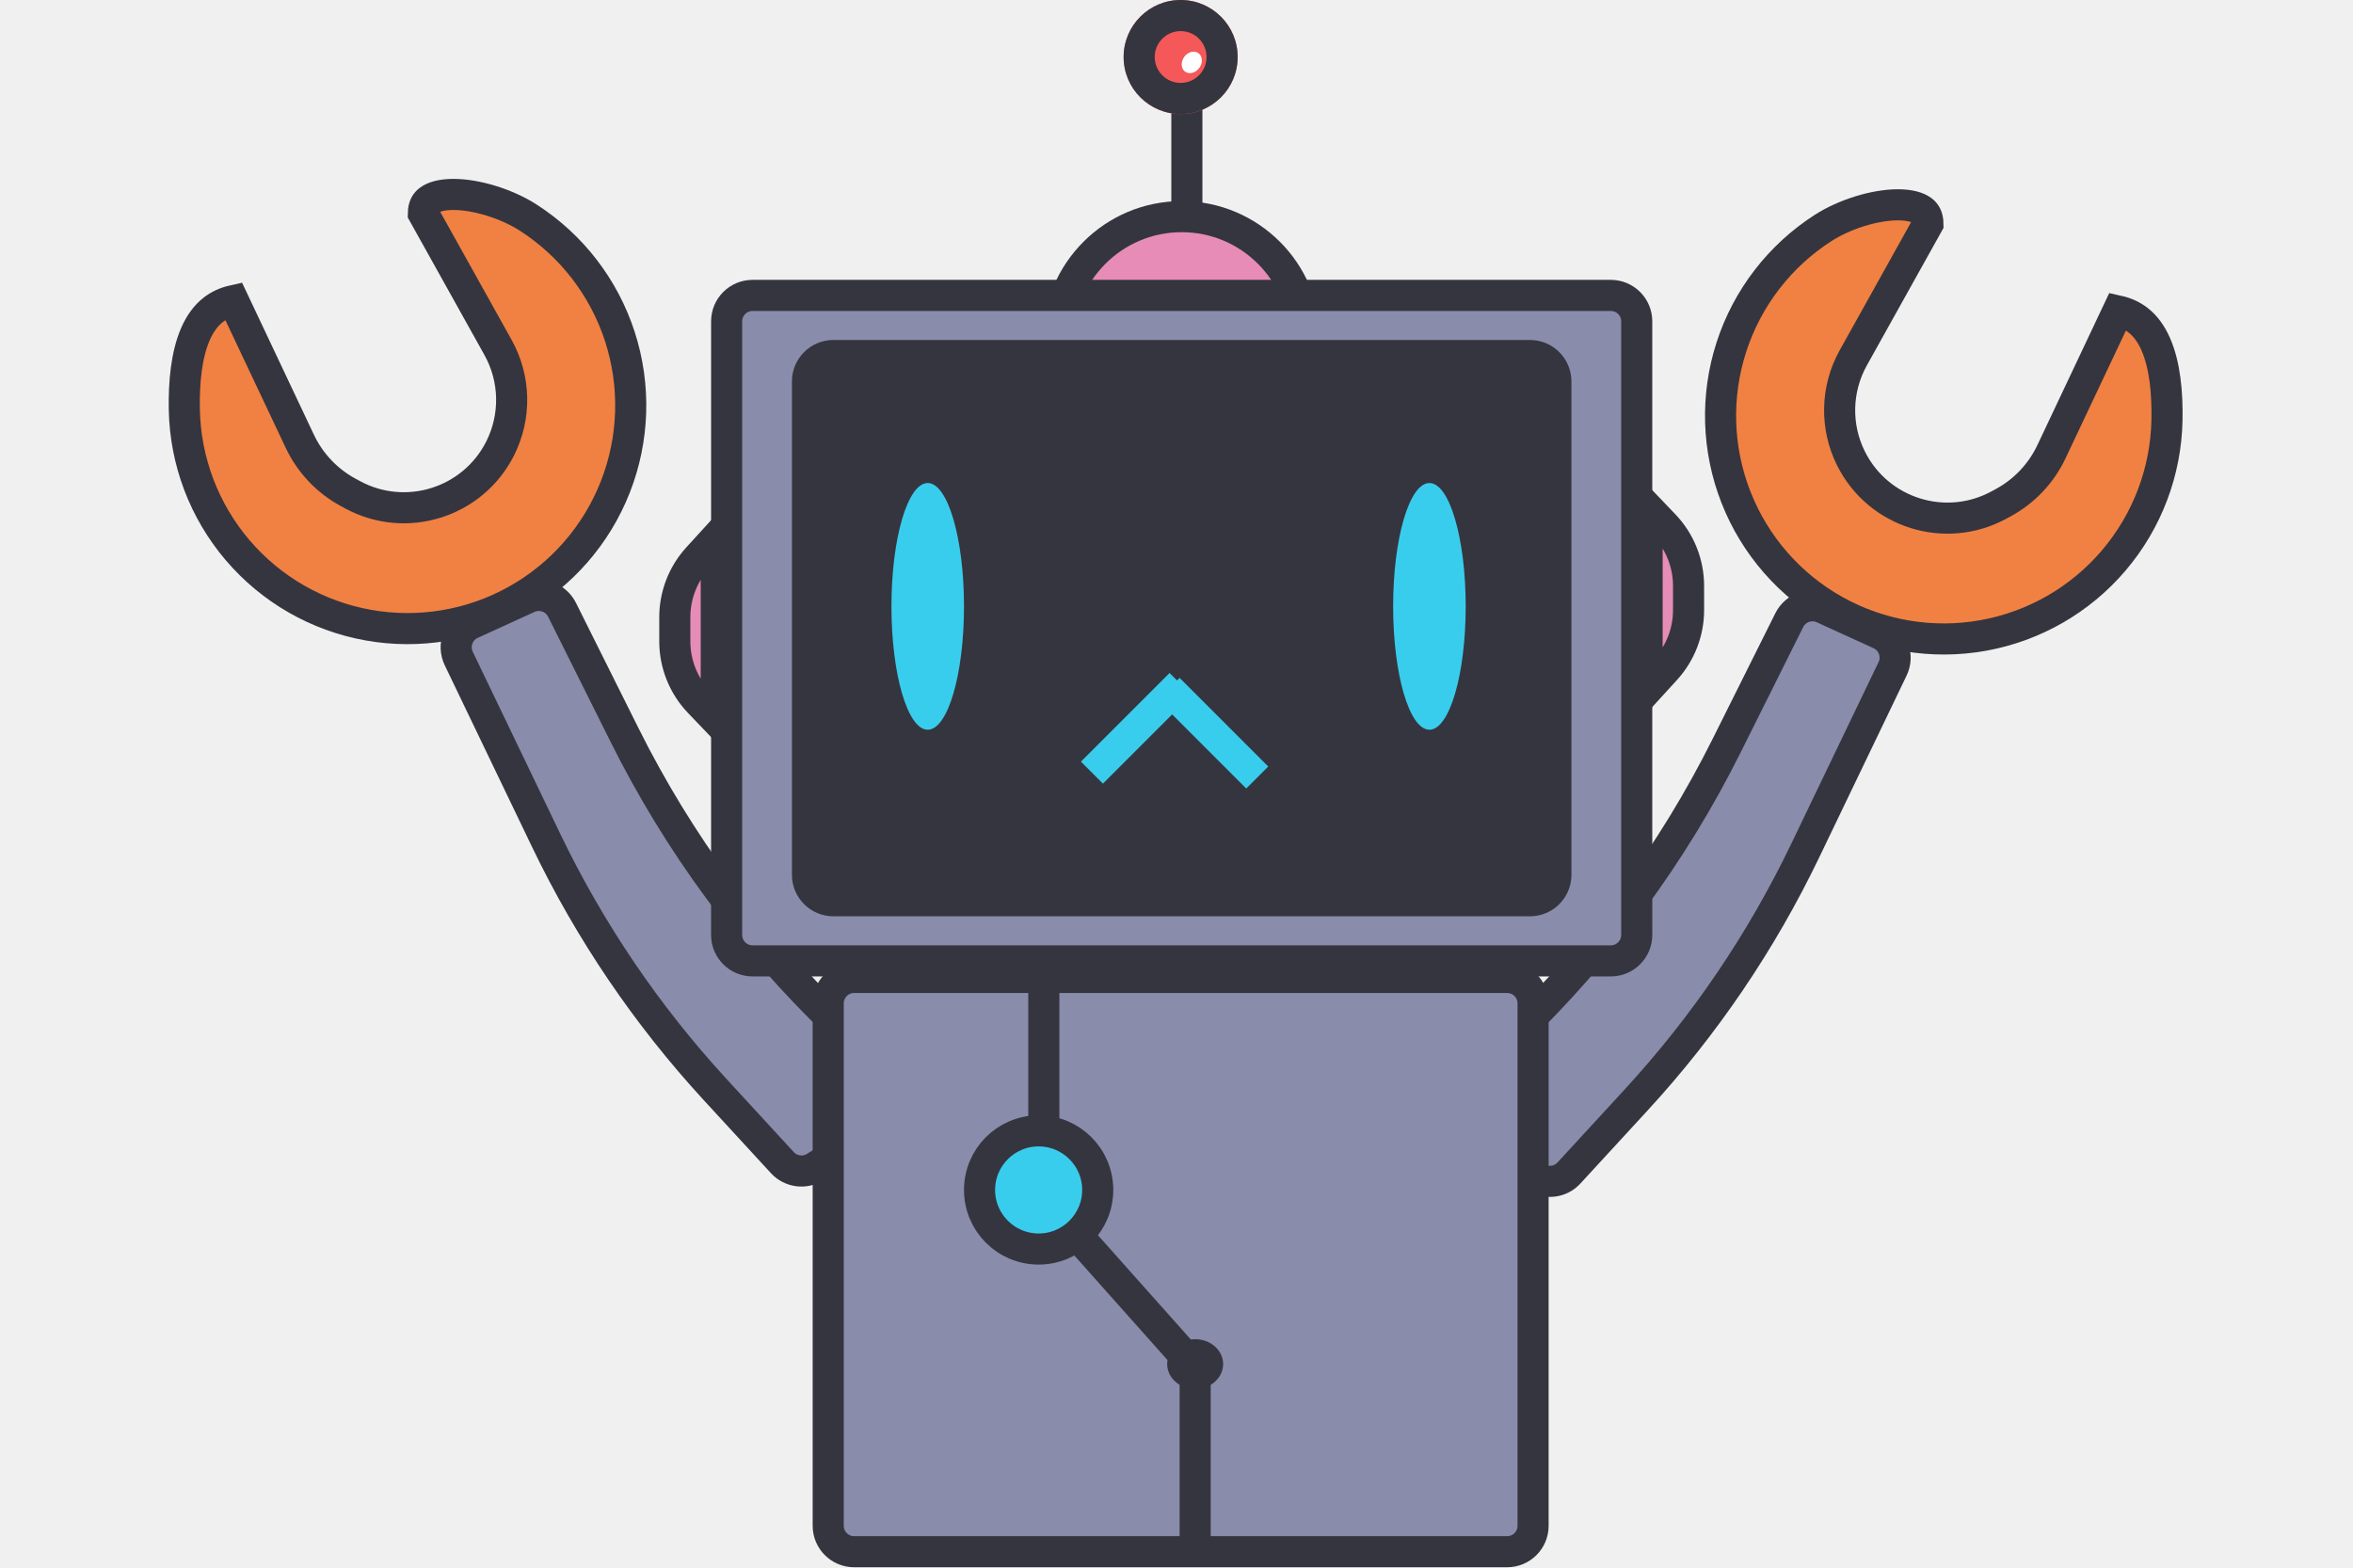
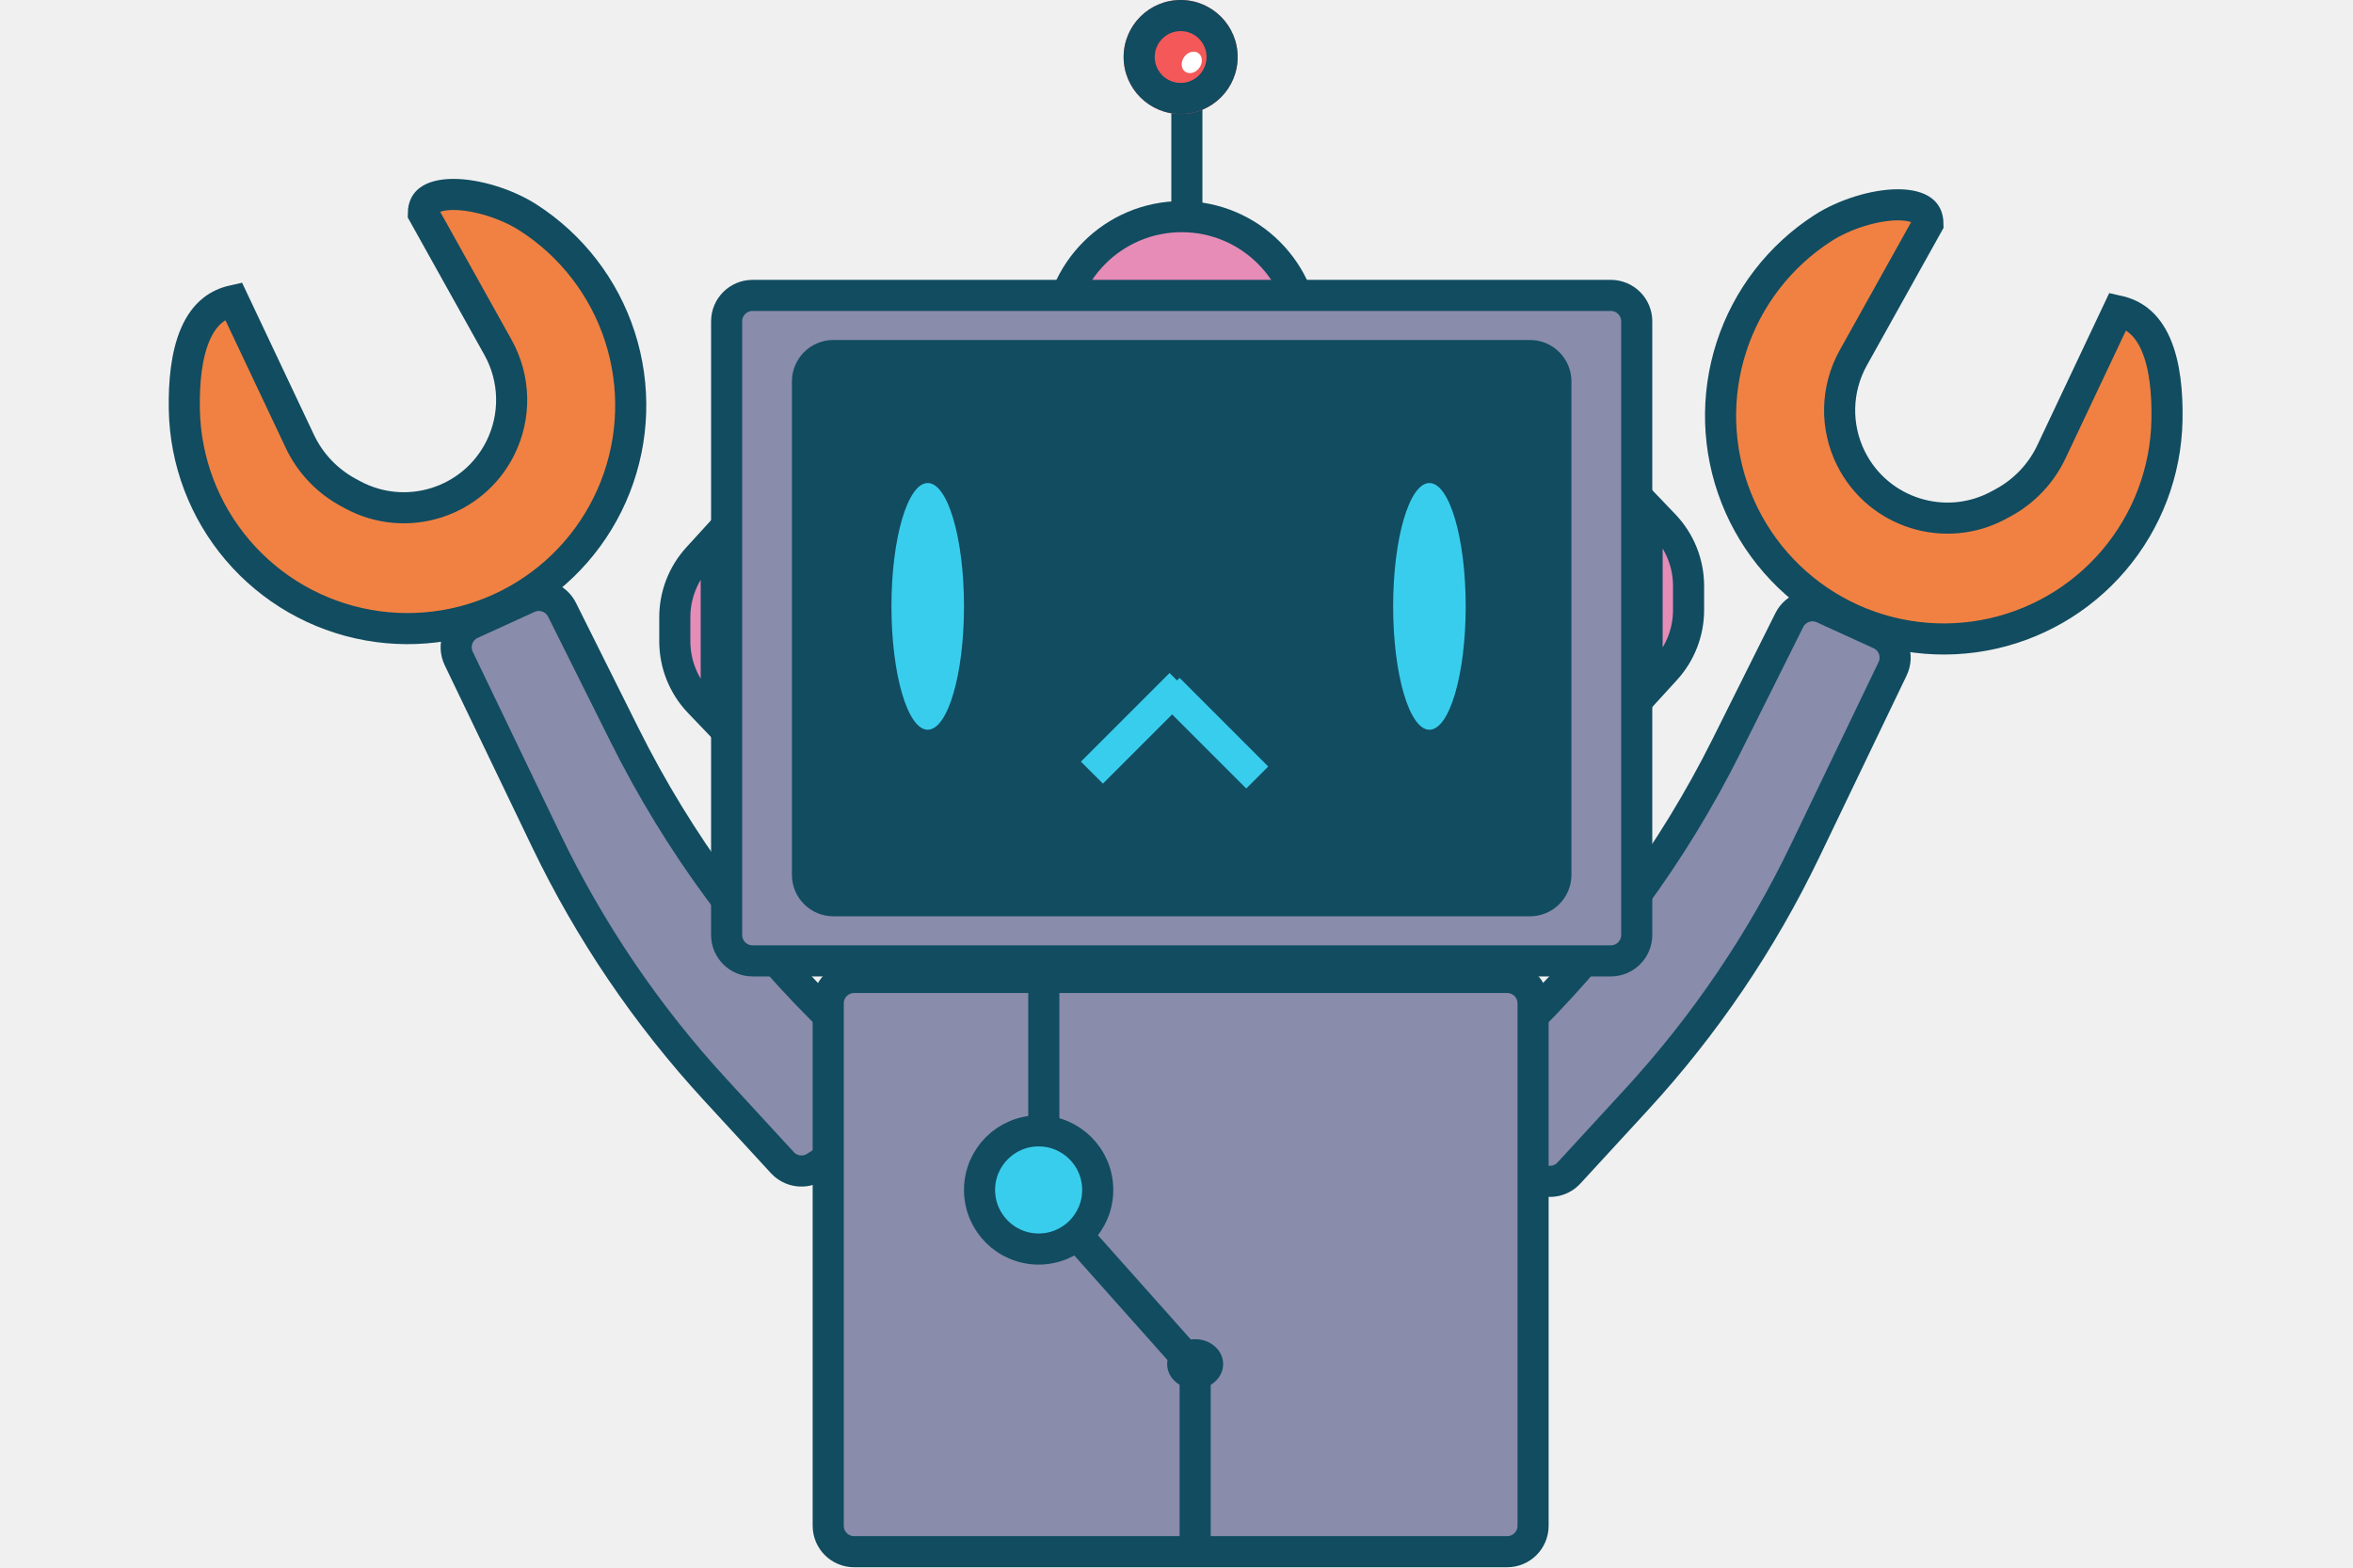
<svg xmlns="http://www.w3.org/2000/svg" width="1135" height="756" viewBox="0 0 1135 756" fill="none">
-   <line x1="572.5" y1="51" x2="572.5" y2="166.109" stroke="#35353F" stroke-width="15" />
-   <circle cx="570" cy="164" r="59.5" fill="#E68CB7" stroke="#35353F" stroke-width="15" />
-   <path d="M906.833 305.85L879.46 293.348C873.333 290.55 866.091 293.11 863.083 299.136L832.847 359.715C806.897 411.706 772.211 458.854 730.301 499.104L702.685 525.626C696.817 531.262 697.811 540.912 704.704 545.233L740.96 567.959C746.063 571.157 752.721 570.263 756.798 565.83L789.292 530.508C822.223 494.71 849.67 454.23 870.738 410.388L912.907 322.634C915.939 316.325 913.2 308.757 906.833 305.85Z" fill="#898CAB" stroke="#35353F" stroke-width="15" />
-   <path d="M879.465 109.924C889.622 103.406 904.235 98.768 915.565 98.794C921.26 98.808 925.082 99.995 927.204 101.6C928.652 102.696 929.933 104.428 929.974 107.993L893.953 172.599C885.563 187.646 885.17 205.872 892.904 221.266C906.081 247.496 938.342 257.628 964.149 243.642L966.29 242.482C976.455 236.973 984.599 228.367 989.538 217.913L1021.63 150.003C1025.56 150.879 1028.7 152.433 1031.26 154.408C1034.86 157.189 1037.7 161.11 1039.87 166.065C1044.3 176.175 1045.51 189.545 1045.27 202.551C1044.81 227.458 1035.72 251.434 1019.56 270.394C1003.41 289.354 981.172 302.124 956.653 306.529C932.134 310.935 906.846 306.702 885.098 294.552C863.35 282.403 846.487 263.088 837.384 239.9C828.28 216.711 827.498 191.084 835.171 167.383C842.844 143.683 858.498 123.376 879.465 109.924Z" fill="#F18142" stroke="#35353F" stroke-width="15" />
-   <path d="M227.35 300.85L254.724 288.348C260.851 285.55 268.093 288.11 271.101 294.136L301.337 354.715C327.287 406.706 361.973 453.854 403.882 494.104L431.499 520.626C437.367 526.262 436.373 535.912 429.479 540.233L393.224 562.959C388.121 566.157 381.463 565.263 377.385 560.83L344.892 525.508C311.96 489.71 284.514 449.23 263.446 405.388L221.276 317.634C218.245 311.325 220.984 303.757 227.35 300.85Z" fill="#898CAB" stroke="#35353F" stroke-width="15" />
-   <path d="M254.718 104.924C244.561 98.406 229.948 93.768 218.619 93.794C212.923 93.808 209.101 94.995 206.979 96.6C205.531 97.696 204.25 99.428 204.209 102.993L240.23 167.599C248.62 182.646 249.013 200.872 241.279 216.266C228.102 242.496 195.841 252.628 170.034 238.642L167.893 237.482C157.728 231.973 149.584 223.367 144.645 212.913L112.554 145.003C108.618 145.879 105.482 147.433 102.926 149.408C99.326 152.189 96.486 156.11 94.312 161.065C89.879 171.175 88.671 184.545 88.912 197.551C89.375 222.458 98.46 246.434 114.619 265.394C130.778 284.354 153.011 297.124 177.53 301.529C202.049 305.935 227.337 301.702 249.085 289.552C270.833 277.403 287.696 258.088 296.8 234.9C305.903 211.711 306.685 186.084 299.012 162.383C291.339 138.683 275.685 118.376 254.718 104.924Z" fill="#F18142" stroke="#35353F" stroke-width="15" />
-   <rect x="350.5" y="142.5" width="439" height="321" rx="12.5" fill="#898CAB" stroke="#35353F" stroke-width="15" />
-   <rect x="389.5" y="171.5" width="361" height="263" rx="12.5" fill="#35353F" stroke="#35353F" stroke-width="15" />
-   <rect x="399.5" y="471.5" width="340" height="277" rx="12.5" fill="#898CAB" stroke="#35353F" stroke-width="15" />
+   <line x1="572.5" y1="51" x2="572.5" y2="166.109" stroke="#114C60" stroke-width="15" />
+   <circle cx="570" cy="164" r="59.5" fill="#E68CB7" stroke="#114C60" stroke-width="15" />
+   <path d="M906.833 305.85L879.46 293.348C873.333 290.55 866.091 293.11 863.083 299.136L832.847 359.715C806.897 411.706 772.211 458.854 730.301 499.104L702.685 525.626C696.817 531.262 697.811 540.912 704.704 545.233L740.96 567.959C746.063 571.157 752.721 570.263 756.798 565.83L789.292 530.508C822.223 494.71 849.67 454.23 870.738 410.388L912.907 322.634C915.939 316.325 913.2 308.757 906.833 305.85Z" fill="#898CAB" stroke="#114C60" stroke-width="15" />
+   <path d="M879.465 109.924C889.622 103.406 904.235 98.768 915.565 98.794C921.26 98.808 925.082 99.995 927.204 101.6C928.652 102.696 929.933 104.428 929.974 107.993L893.953 172.599C885.563 187.646 885.17 205.872 892.904 221.266C906.081 247.496 938.342 257.628 964.149 243.642L966.29 242.482C976.455 236.973 984.599 228.367 989.538 217.913L1021.63 150.003C1025.56 150.879 1028.7 152.433 1031.26 154.408C1034.86 157.189 1037.7 161.11 1039.87 166.065C1044.3 176.175 1045.51 189.545 1045.27 202.551C1044.81 227.458 1035.72 251.434 1019.56 270.394C1003.41 289.354 981.172 302.124 956.653 306.529C932.134 310.935 906.846 306.702 885.098 294.552C863.35 282.403 846.487 263.088 837.384 239.9C828.28 216.711 827.498 191.084 835.171 167.383C842.844 143.683 858.498 123.376 879.465 109.924Z" fill="#F18142" stroke="#114C60" stroke-width="15" />
+   <path d="M227.35 300.85L254.724 288.348C260.851 285.55 268.093 288.11 271.101 294.136L301.337 354.715C327.287 406.706 361.973 453.854 403.882 494.104L431.499 520.626C437.367 526.262 436.373 535.912 429.479 540.233L393.224 562.959C388.121 566.157 381.463 565.263 377.385 560.83L344.892 525.508C311.96 489.71 284.514 449.23 263.446 405.388L221.276 317.634C218.245 311.325 220.984 303.757 227.35 300.85Z" fill="#898CAB" stroke="#114C60" stroke-width="15" />
+   <path d="M254.718 104.924C244.561 98.406 229.948 93.768 218.619 93.794C212.923 93.808 209.101 94.995 206.979 96.6C205.531 97.696 204.25 99.428 204.209 102.993L240.23 167.599C248.62 182.646 249.013 200.872 241.279 216.266C228.102 242.496 195.841 252.628 170.034 238.642L167.893 237.482C157.728 231.973 149.584 223.367 144.645 212.913L112.554 145.003C108.618 145.879 105.482 147.433 102.926 149.408C99.326 152.189 96.486 156.11 94.312 161.065C89.879 171.175 88.671 184.545 88.912 197.551C89.375 222.458 98.46 246.434 114.619 265.394C130.778 284.354 153.011 297.124 177.53 301.529C202.049 305.935 227.337 301.702 249.085 289.552C270.833 277.403 287.696 258.088 296.8 234.9C305.903 211.711 306.685 186.084 299.012 162.383C291.339 138.683 275.685 118.376 254.718 104.924Z" fill="#F18142" stroke="#114C60" stroke-width="15" />
+   <rect x="350.5" y="142.5" width="439" height="321" rx="12.5" fill="#898CAB" stroke="#114C60" stroke-width="15" />
+   <rect x="389.5" y="171.5" width="361" height="263" rx="12.5" fill="#114C60" stroke="#114C60" stroke-width="15" />
+   <rect x="399.5" y="471.5" width="340" height="277" rx="12.5" fill="#898CAB" stroke="#114C60" stroke-width="15" />
  <mask id="path-10-inside-1_613_49" fill="white">
    <path d="M597 27.5C597 42.688 584.688 55 569.5 55C554.312 55 542 42.688 542 27.5C542 12.312 554.312 0 569.5 0C584.688 0 597 12.312 597 27.5Z" />
  </mask>
  <path d="M597 27.5C597 42.688 584.688 55 569.5 55C554.312 55 542 42.688 542 27.5C542 12.312 554.312 0 569.5 0C584.688 0 597 12.312 597 27.5Z" fill="#F45858" />
-   <path d="M582 27.5C582 34.404 576.404 40 569.5 40V70C592.972 70 612 50.972 612 27.5H582ZM569.5 40C562.596 40 557 34.404 557 27.5H527C527 50.972 546.028 70 569.5 70V40ZM557 27.5C557 20.596 562.596 15 569.5 15V-15C546.028 -15 527 4.028 527 27.5H557ZM569.5 15C576.404 15 582 20.596 582 27.5H612C612 4.028 592.972 -15 569.5 -15V15Z" fill="#35353F" mask="url(#path-10-inside-1_613_49)" />
+   <path d="M582 27.5C582 34.404 576.404 40 569.5 40V70C592.972 70 612 50.972 612 27.5H582ZM569.5 40C562.596 40 557 34.404 557 27.5H527C527 50.972 546.028 70 569.5 70V40ZM557 27.5C557 20.596 562.596 15 569.5 15V-15C546.028 -15 527 4.028 527 27.5H557ZM569.5 15C576.404 15 582 20.596 582 27.5H612C612 4.028 592.972 -15 569.5 -15V15Z" fill="#114C60" mask="url(#path-10-inside-1_613_49)" />
  <ellipse cx="574.865" cy="30.093" rx="4.5" ry="5.5" transform="rotate(35.7174 574.865 30.0925)" fill="white" />
  <ellipse cx="447.5" cy="292.5" rx="17.5" ry="59.5" fill="#39CDED" />
  <ellipse cx="689.5" cy="292.5" rx="17.5" ry="59.5" fill="#39CDED" />
  <line x1="606.452" y1="375.059" x2="563.697" y2="332.303" stroke="#39CDED" stroke-width="15" />
  <line x1="526.697" y1="372.696" x2="569.452" y2="329.941" stroke="#39CDED" stroke-width="15" />
-   <path d="M794.5 332.664V244.682L802.702 253.252C810.274 261.162 814.5 271.689 814.5 282.639V294.277C814.5 304.882 810.535 315.104 803.384 322.936L794.5 332.664Z" fill="#E58CB7" stroke="#35353F" stroke-width="15" />
-   <path d="M345.5 259.336L345.5 347.318L337.298 338.748C329.726 330.838 325.5 320.311 325.5 309.361L325.5 297.723C325.5 287.118 329.465 276.896 336.616 269.064L345.5 259.336Z" fill="#E58CB7" stroke="#35353F" stroke-width="15" />
-   <circle cx="501" cy="574" r="28.5" fill="#39CDED" stroke="#35353F" stroke-width="15" />
-   <line x1="503.5" y1="471" x2="503.5" y2="543" stroke="#35353F" stroke-width="15" />
-   <line x1="520.601" y1="597.012" x2="577.601" y2="661.012" stroke="#35353F" stroke-width="15" />
-   <line x1="576.5" y1="658" x2="576.5" y2="748" stroke="#35353F" stroke-width="15" />
-   <ellipse cx="576.5" cy="658" rx="13.5" ry="12" fill="#35353F" />
+   <path d="M794.5 332.664V244.682L802.702 253.252C810.274 261.162 814.5 271.689 814.5 282.639V294.277C814.5 304.882 810.535 315.104 803.384 322.936L794.5 332.664Z" fill="#E58CB7" stroke="#114C60" stroke-width="15" />
+   <path d="M345.5 259.336L345.5 347.318L337.298 338.748C329.726 330.838 325.5 320.311 325.5 309.361L325.5 297.723C325.5 287.118 329.465 276.896 336.616 269.064L345.5 259.336Z" fill="#E58CB7" stroke="#114C60" stroke-width="15" />
+   <circle cx="501" cy="574" r="28.5" fill="#39CDED" stroke="#114C60" stroke-width="15" />
+   <line x1="503.5" y1="471" x2="503.5" y2="543" stroke="#114C60" stroke-width="15" />
+   <line x1="520.601" y1="597.012" x2="577.601" y2="661.012" stroke="#114C60" stroke-width="15" />
+   <line x1="576.5" y1="658" x2="576.5" y2="748" stroke="#114C60" stroke-width="15" />
+   <ellipse cx="576.5" cy="658" rx="13.5" ry="12" fill="#114C60" />
</svg>
